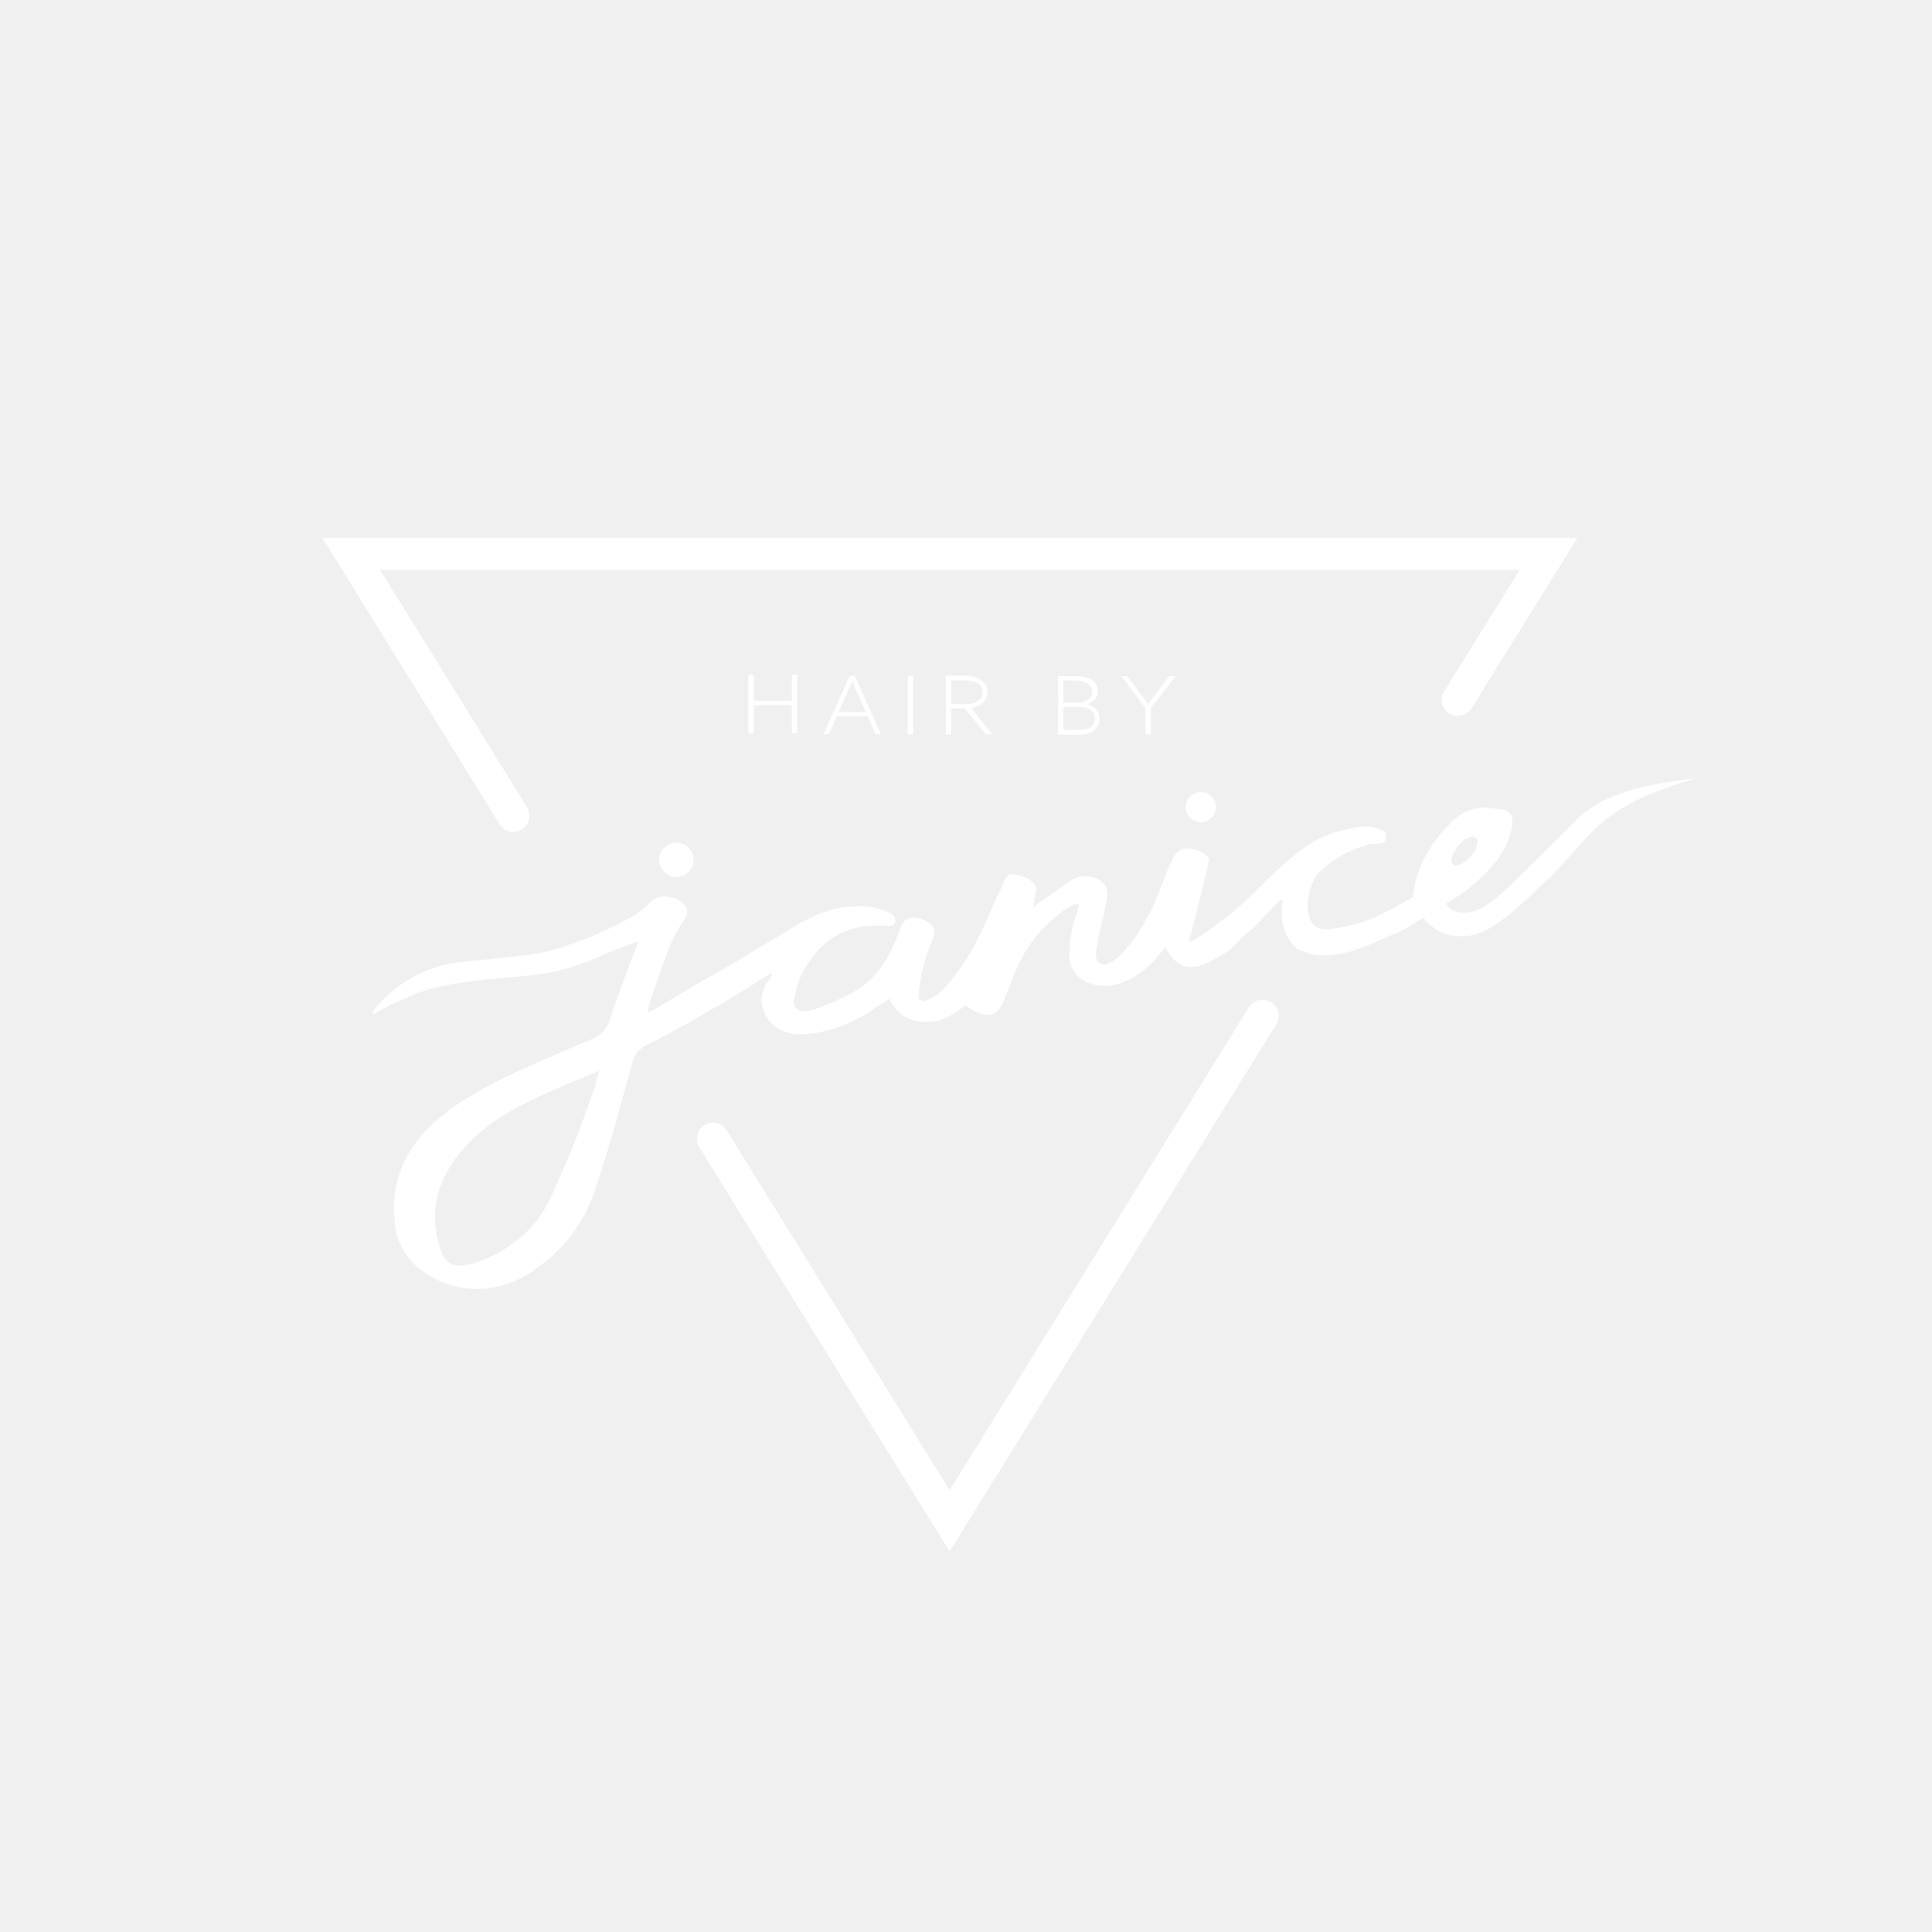
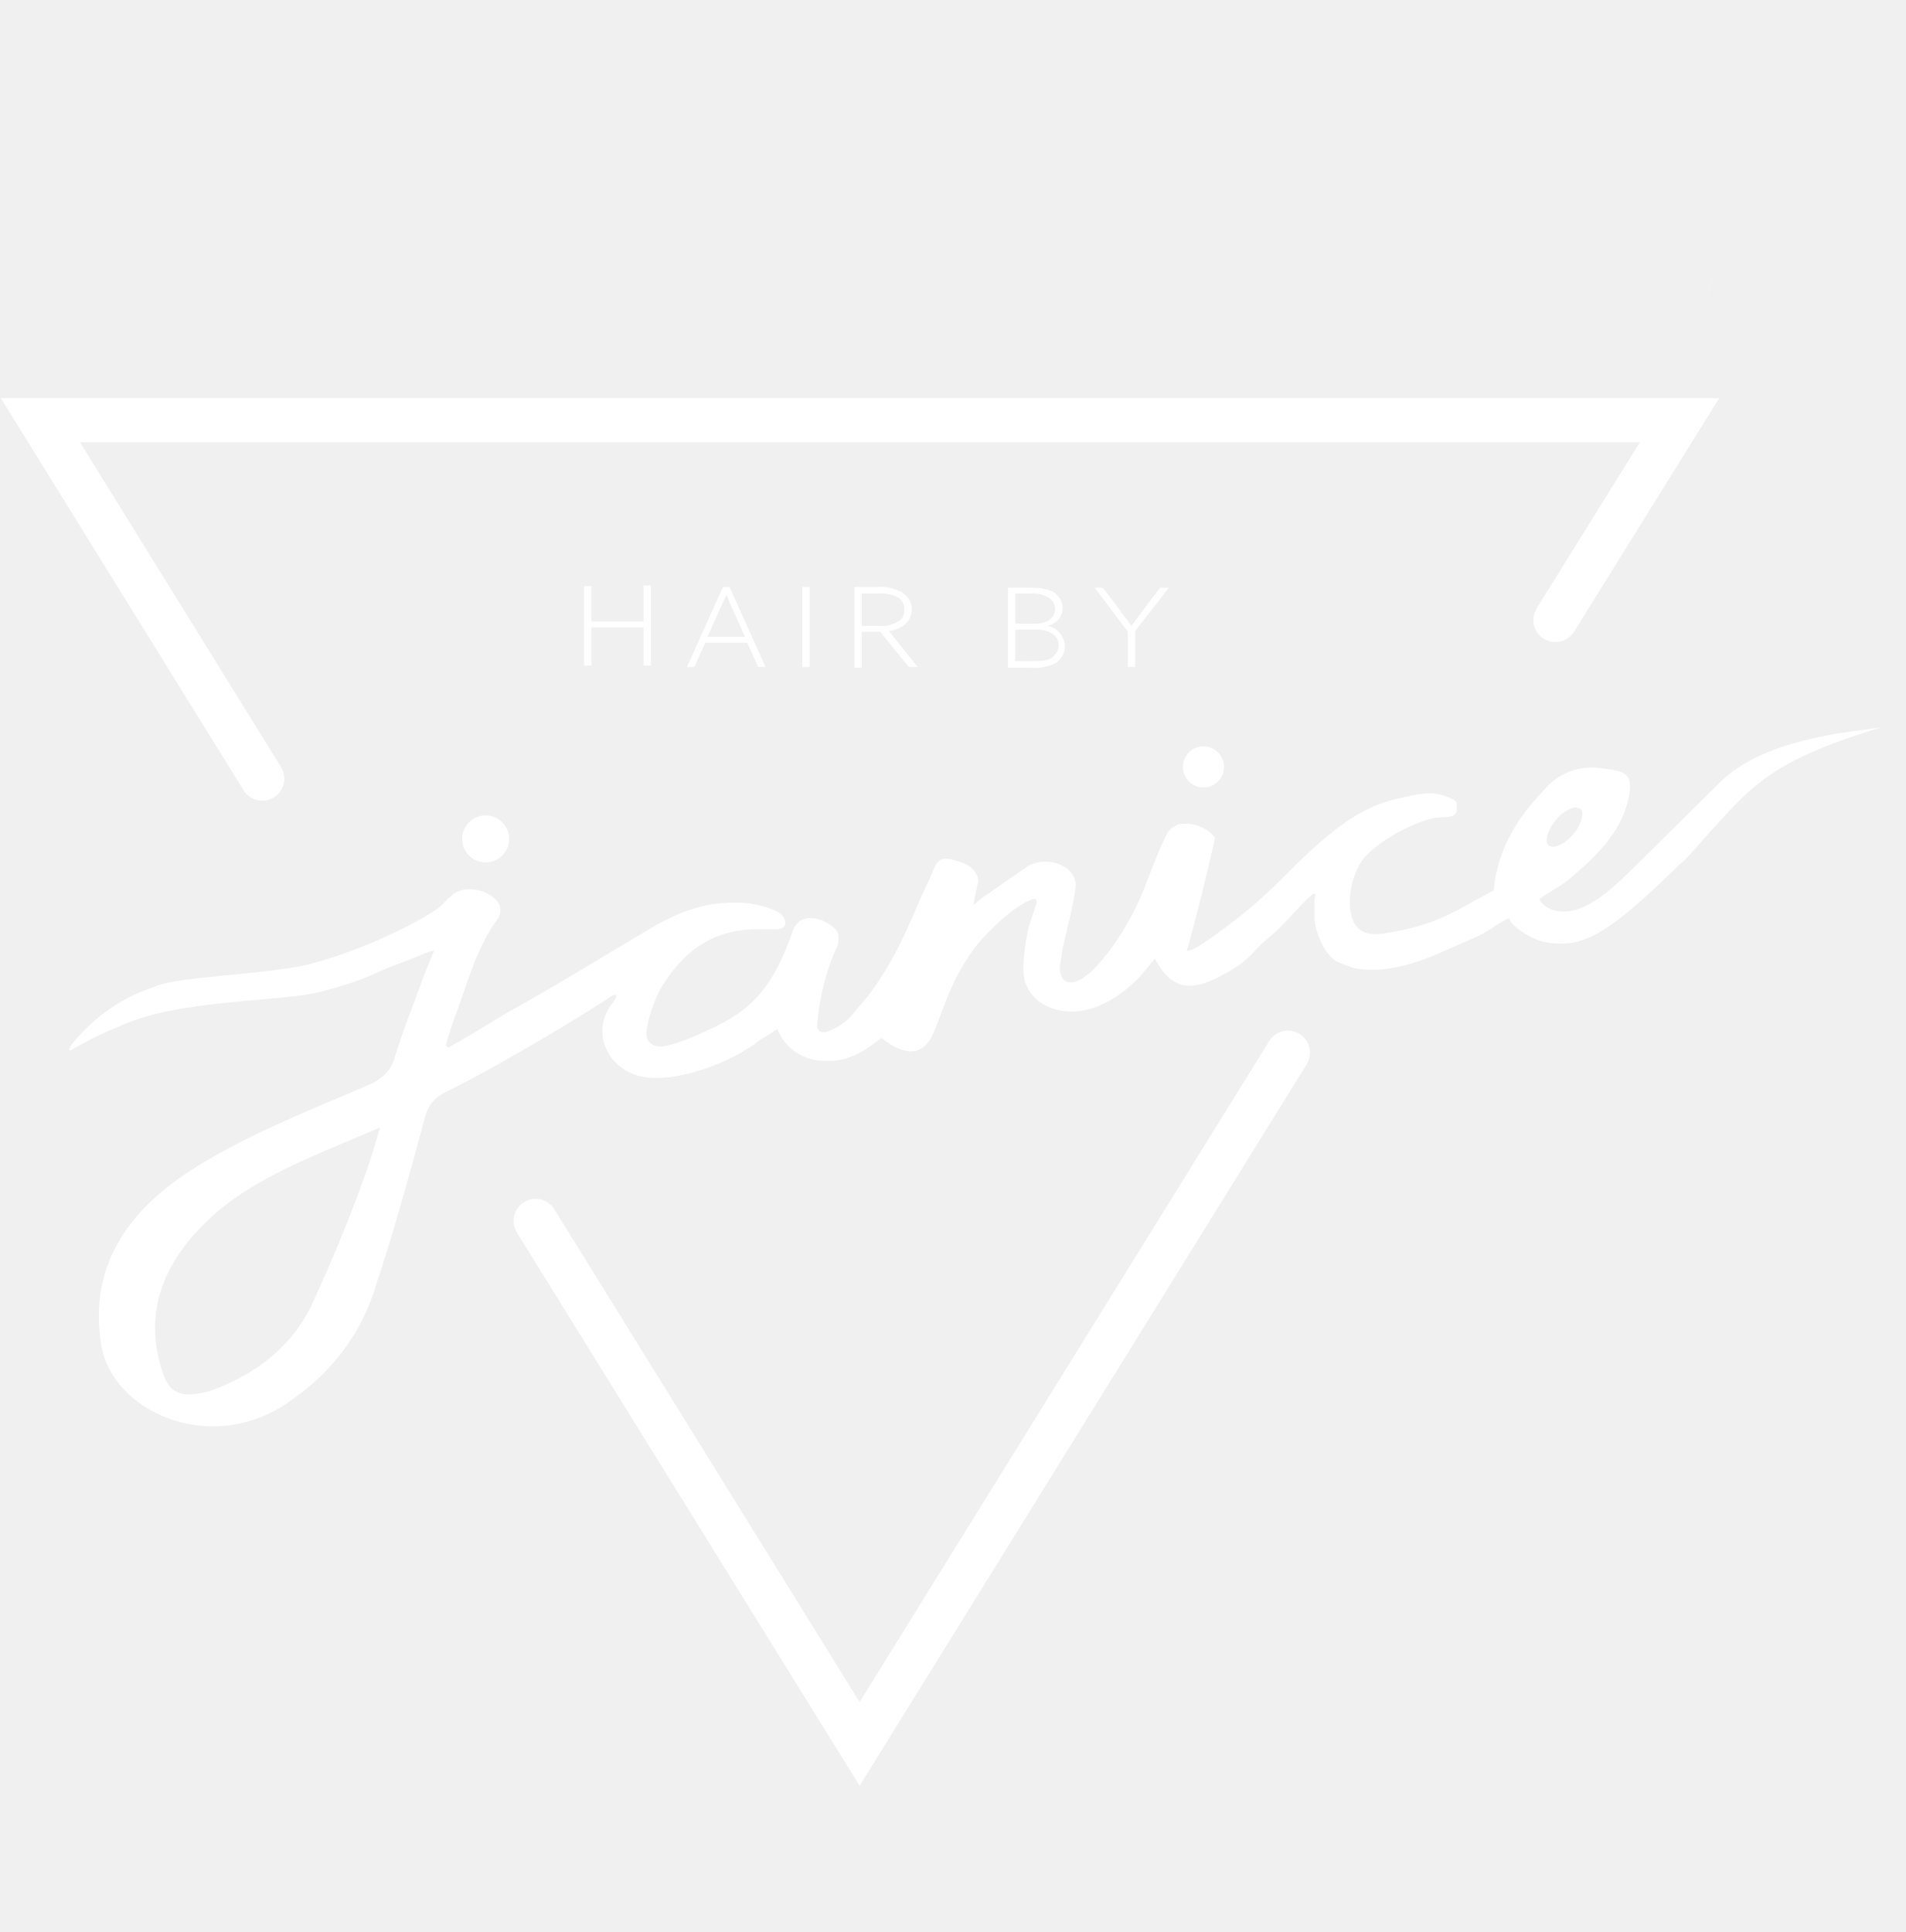
- <svg xmlns="http://www.w3.org/2000/svg" id="Layer_1" data-name="Layer 1" width="5in" height="5in" viewBox="0 0 358.3 360">
-   <path d="M138.6,125.8h1v4.8h7.1v-4.9h1v10.9h-1v-5.2h-7.1v5.2h-1Z" fill="#fff" />
-   <path d="M157.5,125.9h.9l4.9,10.9h-1l-1.5-3.3h-5.7l-1.5,3.3h-1Zm1.8,4.1c-.5-1-.9-2-1.3-3h0c-.5.9-.9,1.9-1.4,3l-1.2,2.7h5.1Z" fill="#fff" />
-   <path d="M168.3,125.9h1v10.9h-1Z" fill="#fff" />
-   <path d="M175.4,125.9h3.2a5.8,5.8,0,0,1,3.2.7,2.7,2.7,0,0,1,1.4,2.3,2.8,2.8,0,0,1-1.2,2.3,4.4,4.4,0,0,1-1.9.7l3.9,4.9h-1.2l-3.9-4.8h-2.5v4.9h-1Zm3.5,5.3a3.8,3.8,0,0,0,2.6-.7,1.7,1.7,0,0,0,.7-1.5,1.9,1.9,0,0,0-.9-1.7,5.4,5.4,0,0,0-2.8-.5h-2.1v4.4Z" fill="#fff" />
-   <path d="M196.3,126h3.1a6.9,6.9,0,0,1,2.9.5,2.5,2.5,0,0,1-.6,4.7h0a2.8,2.8,0,0,1,1.2,5,6.3,6.3,0,0,1-3.6.7h-3Zm3.7,4.9c1.5,0,2.7-.7,2.7-2a1.8,1.8,0,0,0-1-1.6,4.5,4.5,0,0,0-2.4-.5h-2v4.1Zm-.6,5.1c1.6,0,2.4-.1,2.9-.5a2,2,0,0,0,.9-1.6c0-1.4-1.2-2.2-3.1-2.2h-2.8V136Z" fill="#fff" />
-   <path d="M217,126h1.2l-4.6,5.9v4.9h-1V132l-4.5-6h1.1l1.9,2.5,2,2.7h0l2-2.7Z" fill="#fff" />
-   <polyline points="270.8 130.4 287.7 103.2 64.6 103.2 94.8 152" fill="none" stroke="#fff" stroke-linecap="round" stroke-miterlimit="10" stroke-width="6" />
-   <polyline points="132 212.2 176.1 283.4 234.4 189.3" fill="none" stroke="#fff" stroke-linecap="round" stroke-miterlimit="10" stroke-width="6" />
-   <path d="M273.5,155.9Z" fill="#fff" />
-   <path d="M195.1,277.7h0Z" fill="#fff" />
-   <circle cx="222.9" cy="150.4" r="2.8" fill="#fff" />
-   <circle cx="125.2" cy="160.2" r="3.2" fill="#fff" />
-   <path d="M291.2,160.2l-2.2,2.2a8.6,8.6,0,0,0-1.3,1.4Z" fill="#fff" />
-   <path d="M315.2,145l-5.7.8c-5.9,1-12.3,2.7-16.4,6.8l-9.5,9.4c-2.6,2.5-6.6,7-10.2,7.9-1.9.5-4,0-4.8-1.5,1.2-.9,3.2-1.9,4.3-2.9,3.4-2.9,6.6-6,7.7-10.2s-.4-4.3-3.4-4.7a8.6,8.6,0,0,0-7.9,2.9c-3.8,3.9-6.4,8.3-6.9,13.7-4.7,2.5-7.1,4.3-12.4,5.4-2.6.5-5.4,1.3-6.6-1s-.4-6.5,1.2-8.6,6.2-4.9,9.9-5.7c.9-.1,2.5.1,2.8-.7a1.7,1.7,0,0,0,.1-.7c-.1-.7.3-.9-1.8-1.6s-4.2,0-6.2.4c-4.7,1-8.4,3.9-11.9,7.1s-4.3,4.5-8.6,8.1c-1.3,1.1-6,4.7-7.4,5.3s-.7-.1-.7-.3c1.4-5.1,2.5-9.6,3.6-14.5a.7.7,0,0,0-.2-.7,5.2,5.2,0,0,0-4.6-1.5,3.1,3.1,0,0,0-1.9,1.8c-1.8,3.6-2.8,7.6-4.9,11.2a30.7,30.7,0,0,1-5.2,7.1l-1.2.9c-1.9,1.2-3.3.3-3-2,.1-.5.2-1.1.3-1.9.6-2.8,1.4-5.6,1.8-8.5a3,3,0,0,0-1.2-2.6,4.9,4.9,0,0,0-5.3-.3l-5.9,4.1a9.5,9.5,0,0,0-1.5,1.2c.2-1.3.4-2.1.6-3s-.5-2.3-2.5-2.9-2.8-.7-3.5,1-1.3,2.8-1.9,4.2c-2.2,5.2-4.6,10.5-8.6,14.9a8.8,8.8,0,0,1-3,2.6c-.6.2-1,.6-1.6.5a.8.8,0,0,1-.8-.8,31.3,31.3,0,0,1,2.8-11,2.7,2.7,0,0,0-.1-2c-1.8-2-5-2.5-5.9-.2-2.8,8-5.7,11.1-11.6,13.7a28.9,28.9,0,0,1-5.8,2.2c-1.8.3-2.8-.6-2.6-2.1a18.2,18.2,0,0,1,1.9-5.7c3-5,7.1-8.3,13.8-8.1h1.7c2.2.1,1.6-1.7.6-2.3a9.2,9.2,0,0,0-2.4-.9,12.8,12.8,0,0,0-4.6-.4c-4,.1-7.7,1.8-11,3.8-5.9,3.5-11.7,7.1-17.8,10.5-3.1,1.7-6,3.7-9.2,5.4l-.3-.3a46.6,46.6,0,0,1,1.6-4.9c1.5-4.2,2.7-8.6,5.5-12.4a2.2,2.2,0,0,0,.2-1.8c-1-2-4.6-2.9-6.4-1.4s-2.1,2.6-4.3,3.5l-7.4,4.5c2.9.2,6.3-.6,9.2-.5-.2.6-.8,2-1.1,2.7-1.4,3.9-3,7.8-4.2,11.7-.6,2.2-1.9,3.3-4.1,4.2-8.2,3.5-16.6,6.8-24,11.6-9,5.9-13.6,13.6-11.9,23.7,1.1,6.5,8.5,11.6,16.7,10.9a18.5,18.5,0,0,0,9.7-3.9,28.3,28.3,0,0,0,10.6-14.1c2.7-8,4.9-16.1,7.1-24.2a5,5,0,0,1,2.9-3.3c4.4-2.2,8.6-4.6,12.7-7s6.5-3.9,9.9-6.1c0,0,1.1-.4,0,1-3.2,4-.6,9.3,4.2,10.1s12.2-2.1,15.8-5l2.4-1.5a6.9,6.9,0,0,0,6.6,4.3c3.1.2,5.5-1.5,7.6-3.1,3.1,2.5,5.7,2.6,7.1-.8s2.4-7.1,5.3-11.1c1.3-1.9,5.3-5.9,7.9-6.9,1-.4.8.4.8.4s-.7,2.1-1,3a26.4,26.4,0,0,0-.8,6.2c0,3.2,2.7,5.5,6.3,5.6s7-2.1,9.5-4.7l2.1-2.5c2.8,5.5,6.5,3.7,9.8,1.9s3.6-3.1,5.5-4.6,3.5-3.5,5.2-5.2,1.3-.7,1.2-.1v2.6c.2,2,1.5,5.3,3.5,6s1.8.8,3.9.9c5.2.2,10.2-2.6,13.6-4s3.2-2,5.5-3c.3.9,1.2,1.4,1.7,1.8a8.4,8.4,0,0,0,2.9,1.4c5.4,1,8.5-.5,19.9-11.8C297.2,153.6,298.4,150.1,315.2,145Zm-44.3,12.6a4.5,4.5,0,0,1,2.5-1.7h.2l.6.2c.6.5.2,2.1-1,3.5s-2.7,2-3.3,1.5S269.7,159,270.9,157.6ZM109.1,205.1a194.5,194.5,0,0,1-7.8,19c-2.4,4.7-6.5,8.4-12.4,10.8l-1.4.5c-3.9,1-5.4.3-6.4-3-2.5-8,.4-14.7,6.4-20.4s14.9-8.9,23.3-12.5A51.8,51.8,0,0,1,109.1,205.1Z" fill="#fff" />
-   <line x1="328.7" y1="184.2" x2="326.1" y2="186.9" fill="none" />
-   <line x1="336.1" y1="176.8" x2="333.3" y2="179.6" fill="none" />
-   <path d="M291.8,84.9h0l-.6,1.7,1.6-4.3A18.6,18.6,0,0,1,291.8,84.9ZM121.9,174.7l-2.5-5.6c-1.2,1.2-8.9,5.6-17.6,8-4.5,1.3-14.9,1.7-19.5,2.6l-.9.2a5.6,5.6,0,0,0-1.2.4l-1.4.5A24.3,24.3,0,0,0,69,188c-.5.7-.6,1-.3,1a52.1,52.1,0,0,1,6.7-3.3c7.8-3.7,22-3.3,27.4-4.7,7-1.9,6.2-2.2,10.8-3.9S117,175.4,121.9,174.7Z" fill="#fff" />
-   <path d="M273.5,84.8Z" fill="#fff" />
-   <path d="M246.6,241.5Z" fill="#fff" />
+ <svg xmlns="http://www.w3.org/2000/svg" version="1.1" id="Layer_1" x="0px" y="0px" viewBox="0 0 259.4 263" style="enable-background:new 0 0 259.4 263;" xml:space="preserve">
+   <style type="text/css">
+ 	.st0{fill:#FFFFFF;}
+ 	.st1{fill:none;stroke:#FFFFFF;stroke-width:6;stroke-linecap:round;stroke-miterlimit:10;}
+ 	.st2{fill:none;}
+ </style>
+   <g>
+     <path class="st0" d="M79.5,79.8h1v4.8h7.1v-4.9h1v10.9h-1v-5.2h-7.1v5.2h-1V79.8z" />
+     <path class="st0" d="M98.4,79.9h0.9l4.9,10.9h-1l-1.5-3.3H96l-1.5,3.3h-1L98.4,79.9z M100.2,84c-0.5-1-0.9-2-1.3-3l0,0   c-0.5,0.9-0.9,1.9-1.4,3l-1.2,2.7h5.1L100.2,84z" />
+     <path class="st0" d="M109.2,79.9h1v10.9h-1V79.9z" />
+     <path class="st0" d="M116.3,79.9h3.2c1.1-0.1,2.2,0.2,3.2,0.7c0.8,0.5,1.4,1.3,1.4,2.3c0,0.9-0.4,1.8-1.2,2.3   c-0.6,0.4-1.2,0.6-1.9,0.7l3.9,4.9h-1.2l-3.9-4.8h-2.5v4.9h-1V79.9z M119.8,85.2c0.9,0.1,1.8-0.2,2.6-0.7c0.5-0.3,0.7-0.9,0.7-1.5   c0-0.7-0.3-1.3-0.9-1.7c-0.9-0.4-1.8-0.6-2.8-0.5h-2.1v4.4H119.8z" />
+     <path class="st0" d="M137.2,80h3.1c1,0,2,0.1,2.9,0.5c1.2,0.6,1.8,2.1,1.2,3.3c-0.3,0.7-1,1.2-1.8,1.4l0,0c1.5,0.3,2.5,1.7,2.3,3.2   c-0.1,0.7-0.5,1.3-1.1,1.8c-1.1,0.6-2.4,0.8-3.6,0.7h-3L137.2,80z M140.9,84.9c1.5,0,2.7-0.7,2.7-2c0-0.7-0.4-1.3-1-1.6   c-0.7-0.4-1.6-0.6-2.4-0.5h-2v4.1H140.9z M140.3,90c1.6,0,2.4-0.1,2.9-0.5c0.5-0.4,0.9-1,0.9-1.6c0-1.4-1.2-2.2-3.1-2.2h-2.8V90   H140.3z" />
+     <path class="st0" d="M157.9,80h1.2l-4.6,5.9v4.9h-1V86l-4.5-6h1.1l1.9,2.5l2,2.7l0,0l2-2.7L157.9,80z" />
+     <polyline class="st1" points="211.7,84.4 228.6,57.2 5.5,57.2 35.7,106  " />
+     <polyline class="st1" points="72.9,166.2 117,237.4 175.3,143.3  " />
+     <path class="st0" d="M214.4,109.9" />
+     <path class="st0" d="M136,231.7L136,231.7z" />
+     <circle class="st0" cx="163.8" cy="104.4" r="2.8" />
+     <circle class="st0" cx="66.1" cy="114.2" r="3.2" />
+     <path class="st0" d="M232.1,114.2l-2.2,2.2c-0.5,0.4-0.9,0.9-1.3,1.4L232.1,114.2z" />
+     <path class="st0" d="M256.1,99l-5.7,0.8c-5.9,1-12.3,2.7-16.4,6.8l-9.5,9.4c-2.6,2.5-6.6,7-10.2,7.9c-1.9,0.5-4,0-4.8-1.5   c1.2-0.9,3.2-1.9,4.3-2.9c3.4-2.9,6.6-6,7.7-10.2s-0.4-4.3-3.4-4.7c-3-0.5-6,0.6-7.9,2.9c-3.8,3.9-6.4,8.3-6.9,13.7   c-4.7,2.5-7.1,4.3-12.4,5.4c-2.6,0.5-5.4,1.3-6.6-1s-0.4-6.5,1.2-8.6s6.2-4.9,9.9-5.7c0.9-0.1,2.5,0.1,2.8-0.7   c0.1-0.2,0.1-0.5,0.1-0.7c-0.1-0.7,0.3-0.9-1.8-1.6s-4.2,0-6.2,0.4c-4.7,1-8.4,3.9-11.9,7.1s-4.3,4.5-8.6,8.1   c-1.3,1.1-6,4.7-7.4,5.3s-0.7-0.1-0.7-0.3c1.4-5.1,2.5-9.6,3.6-14.5c0.1-0.3,0-0.5-0.2-0.7c-1.2-1.2-2.9-1.8-4.6-1.5   c-0.9,0.3-1.6,0.9-1.9,1.8c-1.8,3.6-2.8,7.6-4.9,11.2c-1.4,2.6-3.1,5-5.2,7.1l-1.2,0.9c-1.9,1.2-3.3,0.3-3-2   c0.1-0.5,0.2-1.1,0.3-1.9c0.6-2.8,1.4-5.6,1.8-8.5c0.1-1-0.4-2-1.2-2.6c-1.6-1.1-3.6-1.2-5.3-0.3L134,122c-0.5,0.3-1,0.8-1.5,1.2   c0.2-1.3,0.4-2.1,0.6-3s-0.5-2.3-2.5-2.9s-2.8-0.7-3.5,1s-1.3,2.8-1.9,4.2c-2.2,5.2-4.6,10.5-8.6,14.9c-0.8,1.1-1.8,2-3,2.6   c-0.6,0.2-1,0.6-1.6,0.5c-0.4,0-0.8-0.4-0.8-0.8l0,0c0.3-3.8,1.2-7.5,2.8-11c0.2-0.7,0.2-1.4-0.1-2c-1.8-2-5-2.5-5.9-0.2   c-2.8,8-5.7,11.1-11.6,13.7c-1.8,0.9-3.8,1.7-5.8,2.2c-1.8,0.3-2.8-0.6-2.6-2.1c0.3-2,1-3.9,1.9-5.7c3-5,7.1-8.3,13.8-8.1h1.7   c2.2,0.1,1.6-1.7,0.6-2.3c-0.8-0.4-1.6-0.7-2.4-0.9c-1.5-0.4-3.1-0.5-4.6-0.4c-4,0.1-7.7,1.8-11,3.8c-5.9,3.5-11.7,7.1-17.8,10.5   c-3.1,1.7-6,3.7-9.2,5.4l-0.3-0.3c0.4-1.7,1-3.3,1.6-4.9c1.5-4.2,2.7-8.6,5.5-12.4c0.3-0.5,0.4-1.2,0.2-1.8c-1-2-4.6-2.9-6.4-1.4   s-2.1,2.6-4.3,3.5l-7.4,4.5c2.9,0.2,6.3-0.6,9.2-0.5c-0.2,0.6-0.8,2-1.1,2.7c-1.4,3.9-3,7.8-4.2,11.7c-0.6,2.2-1.9,3.3-4.1,4.2   c-8.2,3.5-16.6,6.8-24,11.6c-9,5.9-13.6,13.6-11.9,23.7c1.1,6.5,8.5,11.6,16.7,10.9c3.5-0.3,6.9-1.7,9.7-3.9   c4.9-3.5,8.7-8.4,10.6-14.1c2.7-8,4.9-16.1,7.1-24.2c0.4-1.5,1.5-2.7,2.9-3.3c4.4-2.2,8.6-4.6,12.7-7s6.5-3.9,9.9-6.1   c0,0,1.1-0.4,0,1c-3.2,4-0.6,9.3,4.2,10.1s12.2-2.1,15.8-5l2.4-1.5c1.1,2.7,3.7,4.4,6.6,4.3c3.1,0.2,5.5-1.5,7.6-3.1   c3.1,2.5,5.7,2.6,7.1-0.8c1.4-3.4,2.4-7.1,5.3-11.1c1.3-1.9,5.3-5.9,7.9-6.9c1-0.4,0.8,0.4,0.8,0.4s-0.7,2.1-1,3   c-0.5,2-0.8,4.1-0.8,6.2c0,3.2,2.7,5.5,6.3,5.6s7-2.1,9.5-4.7l2.1-2.5c2.8,5.5,6.5,3.7,9.8,1.9s3.6-3.1,5.5-4.6s3.5-3.5,5.2-5.2   s1.3-0.7,1.2-0.1v2.6c0.2,2,1.5,5.3,3.5,6s1.8,0.8,3.9,0.9c5.2,0.2,10.2-2.6,13.6-4s3.2-2,5.5-3c0.3,0.9,1.2,1.4,1.7,1.8   c0.9,0.6,1.9,1.1,2.9,1.4c5.4,1,8.5-0.5,19.9-11.8C238.1,107.6,239.3,104.1,256.1,99z M211.8,111.6c0.6-0.8,1.5-1.4,2.5-1.7h0.2   l0.6,0.2c0.6,0.5,0.2,2.1-1,3.5s-2.7,2-3.3,1.5S210.6,113,211.8,111.6L211.8,111.6z M50,159.1c-2.3,6.5-4.9,12.8-7.8,19   c-2.4,4.7-6.5,8.4-12.4,10.8l-1.4,0.5c-3.9,1-5.4,0.3-6.4-3c-2.5-8,0.4-14.7,6.4-20.4s14.9-8.9,23.3-12.5   C51.2,155.4,50.6,157.3,50,159.1z" />
+     <line class="st2" x1="269.6" y1="138.2" x2="267" y2="140.9" />
+     <line class="st2" x1="277" y1="130.8" x2="274.2" y2="133.6" />
+     <path class="st0" d="M232.7,38.9L232.7,38.9l-0.6,1.7l1.6-4.3C233.4,37.2,233,38.1,232.7,38.9z M62.8,128.7l-2.5-5.6   c-1.2,1.2-8.9,5.6-17.6,8c-4.5,1.3-14.9,1.7-19.5,2.6l-0.9,0.2c-0.4,0.1-0.8,0.2-1.2,0.4l-1.4,0.5c-3.8,1.5-7.2,4-9.8,7.2   c-0.5,0.7-0.6,1-0.3,1c2.2-1.3,4.4-2.4,6.7-3.3c7.8-3.7,22-3.3,27.4-4.7c7-1.9,6.2-2.2,10.8-3.9S57.9,129.4,62.8,128.7z" />
+     <path class="st0" d="M214.4,38.8" />
+     <path class="st0" d="M187.5,195.5" />
+   </g>
</svg>
